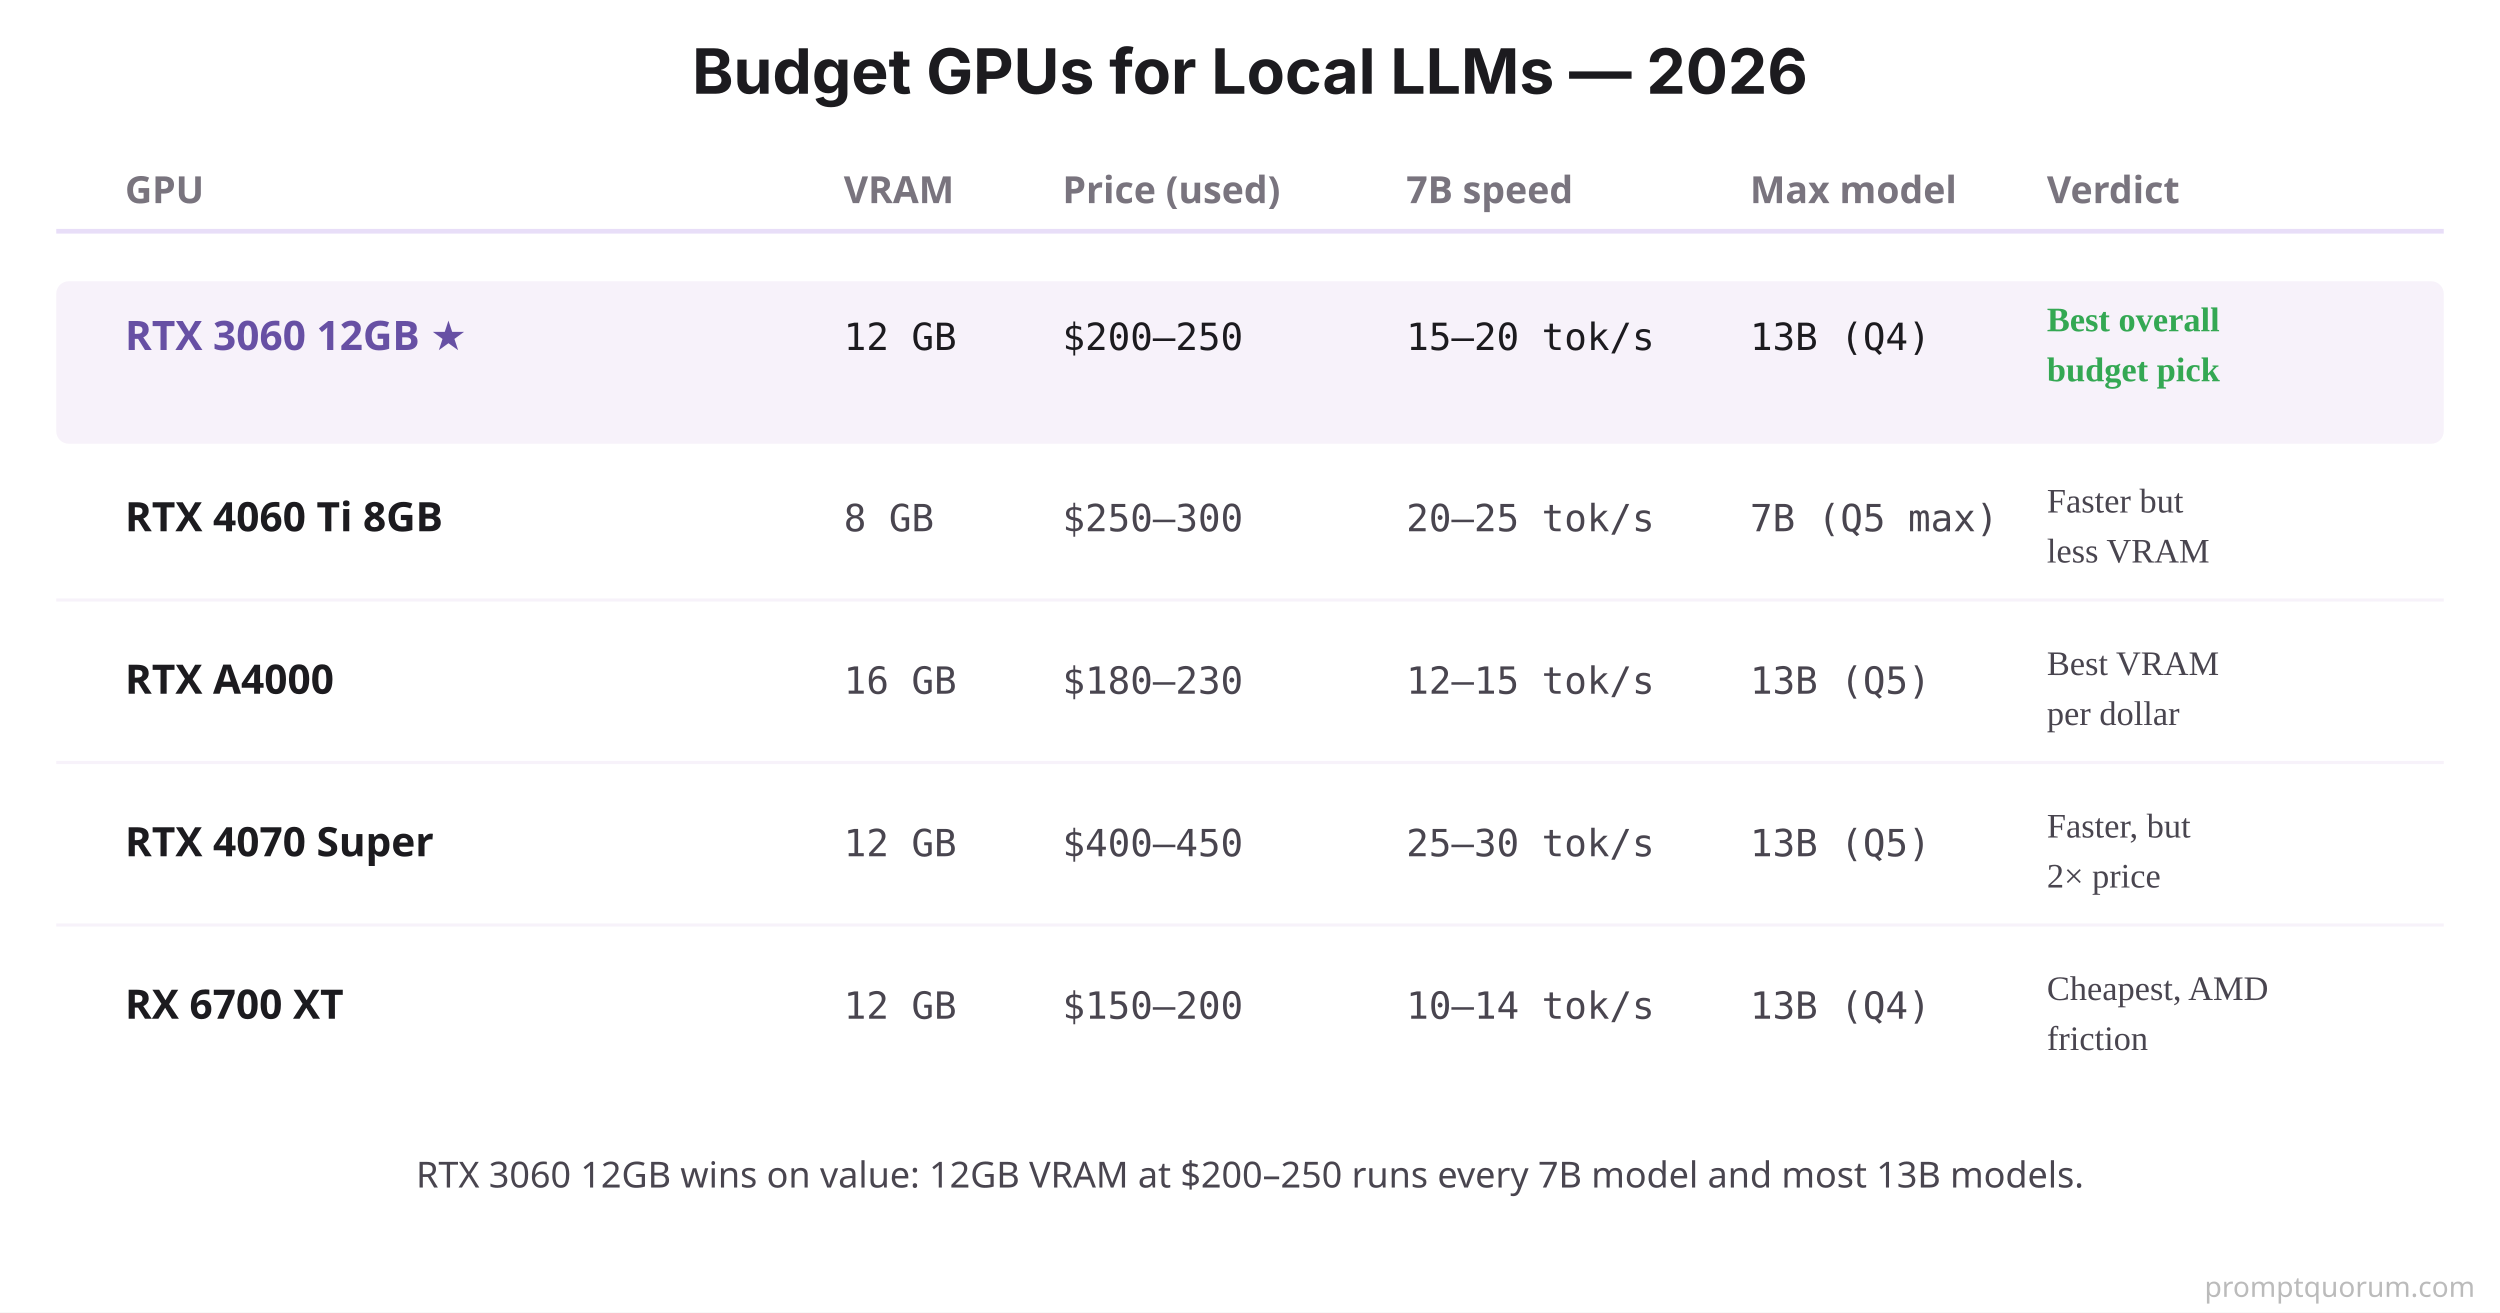
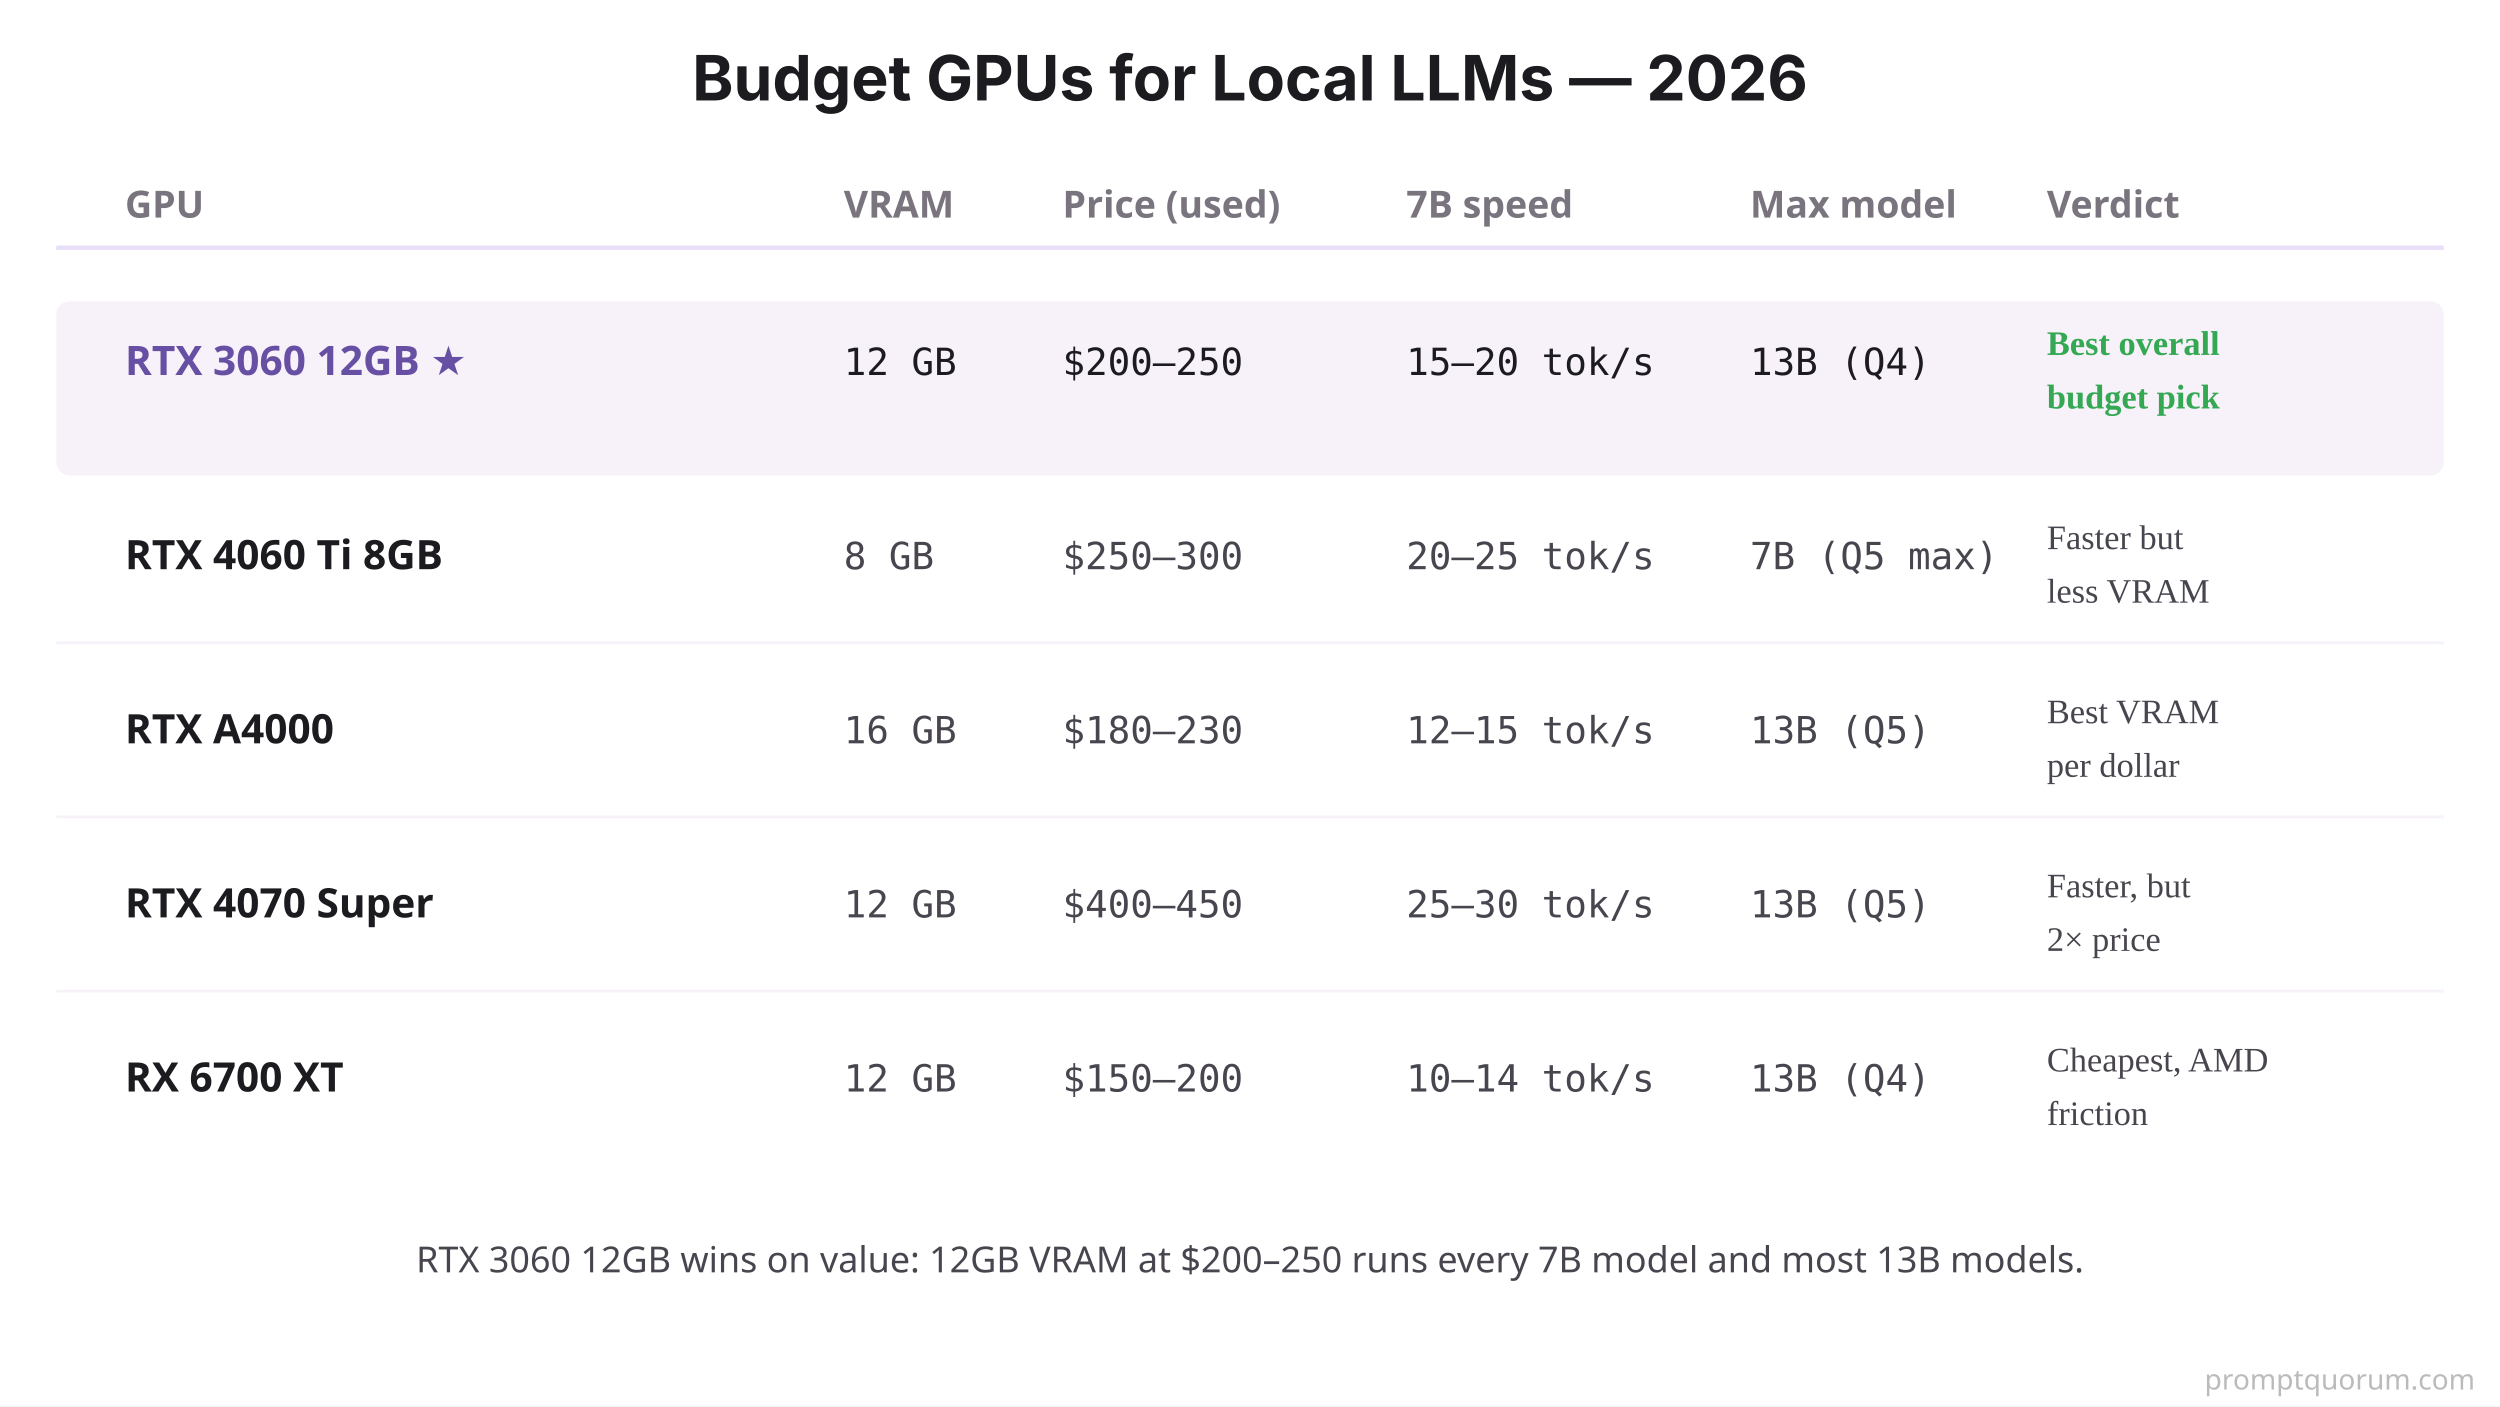
- <svg xmlns="http://www.w3.org/2000/svg" viewBox="0 0 800 420">
-   <rect width="800" height="420" fill="#FFFFFF" />
-   <text x="400" y="30" font-family="system-ui, -apple-system, sans-serif" font-size="20" font-weight="700" fill="#1C1B1F" text-anchor="middle">Budget GPUs for Local LLMs — 2026</text>
-   <text x="40" y="65" font-family="system-ui, sans-serif" font-size="12" font-weight="700" fill="#79747E">GPU</text>
-   <text x="270" y="65" font-family="system-ui, sans-serif" font-size="12" font-weight="700" fill="#79747E">VRAM</text>
-   <text x="340" y="65" font-family="system-ui, sans-serif" font-size="12" font-weight="700" fill="#79747E">Price (used)</text>
-   <text x="450" y="65" font-family="system-ui, sans-serif" font-size="12" font-weight="700" fill="#79747E">7B speed</text>
-   <text x="560" y="65" font-family="system-ui, sans-serif" font-size="12" font-weight="700" fill="#79747E">Max model</text>
-   <text x="655" y="65" font-family="system-ui, sans-serif" font-size="12" font-weight="700" fill="#79747E">Verdict</text>
-   <line x1="18" y1="74" x2="782" y2="74" stroke="#E8DEF8" stroke-width="1.5" />
-   <rect x="18" y="90" width="764" height="52" fill="#F7F2FA" rx="4" />
-   <text x="40" y="112" font-family="system-ui, sans-serif" font-size="13" font-weight="700" fill="#6750A4">RTX 3060 12GB ★</text>
-   <text x="270" y="112" font-family="'SF Mono', Monaco, monospace" font-size="12" fill="#1C1B1F">12 GB</text>
-   <text x="340" y="112" font-family="'SF Mono', Monaco, monospace" font-size="12" fill="#1C1B1F">$200–250</text>
-   <text x="450" y="112" font-family="'SF Mono', Monaco, monospace" font-size="12" fill="#1C1B1F">15–20 tok/s</text>
-   <text x="560" y="112" font-family="'SF Mono', Monaco, monospace" font-size="12" fill="#1C1B1F">13B (Q4)</text>
-   <text x="655" y="106" font-size="11" font-weight="700" fill="#34A853">Best overall</text>
-   <text x="655" y="122" font-size="11" font-weight="700" fill="#34A853">budget pick</text>
-   <text x="40" y="170" font-family="system-ui, sans-serif" font-size="13" font-weight="600" fill="#1C1B1F">RTX 4060 Ti 8GB</text>
-   <text x="270" y="170" font-family="'SF Mono', Monaco, monospace" font-size="12" fill="#49454F">8 GB</text>
-   <text x="340" y="170" font-family="'SF Mono', Monaco, monospace" font-size="12" fill="#49454F">$250–300</text>
-   <text x="450" y="170" font-family="'SF Mono', Monaco, monospace" font-size="12" fill="#49454F">20–25 tok/s</text>
-   <text x="560" y="170" font-family="'SF Mono', Monaco, monospace" font-size="12" fill="#49454F">7B (Q5 max)</text>
-   <text x="655" y="164" font-size="11" fill="#49454F">Faster but</text>
-   <text x="655" y="180" font-size="11" fill="#49454F">less VRAM</text>
-   <line x1="18" y1="192" x2="782" y2="192" stroke="#F7F2FA" stroke-width="1" />
-   <text x="40" y="222" font-family="system-ui, sans-serif" font-size="13" font-weight="600" fill="#1C1B1F">RTX A4000</text>
-   <text x="270" y="222" font-family="'SF Mono', Monaco, monospace" font-size="12" fill="#49454F">16 GB</text>
-   <text x="340" y="222" font-family="'SF Mono', Monaco, monospace" font-size="12" fill="#49454F">$180–230</text>
-   <text x="450" y="222" font-family="'SF Mono', Monaco, monospace" font-size="12" fill="#49454F">12–15 tok/s</text>
-   <text x="560" y="222" font-family="'SF Mono', Monaco, monospace" font-size="12" fill="#49454F">13B (Q5)</text>
-   <text x="655" y="216" font-size="11" fill="#49454F">Best VRAM</text>
-   <text x="655" y="232" font-size="11" fill="#49454F">per dollar</text>
-   <line x1="18" y1="244" x2="782" y2="244" stroke="#F7F2FA" stroke-width="1" />
-   <text x="40" y="274" font-family="system-ui, sans-serif" font-size="13" font-weight="600" fill="#1C1B1F">RTX 4070 Super</text>
-   <text x="270" y="274" font-family="'SF Mono', Monaco, monospace" font-size="12" fill="#49454F">12 GB</text>
-   <text x="340" y="274" font-family="'SF Mono', Monaco, monospace" font-size="12" fill="#49454F">$400–450</text>
-   <text x="450" y="274" font-family="'SF Mono', Monaco, monospace" font-size="12" fill="#49454F">25–30 tok/s</text>
-   <text x="560" y="274" font-family="'SF Mono', Monaco, monospace" font-size="12" fill="#49454F">13B (Q5)</text>
-   <text x="655" y="268" font-size="11" fill="#49454F">Faster, but</text>
-   <text x="655" y="284" font-size="11" fill="#49454F">2× price</text>
-   <line x1="18" y1="296" x2="782" y2="296" stroke="#F7F2FA" stroke-width="1" />
-   <text x="40" y="326" font-family="system-ui, sans-serif" font-size="13" font-weight="600" fill="#1C1B1F">RX 6700 XT</text>
-   <text x="270" y="326" font-family="'SF Mono', Monaco, monospace" font-size="12" fill="#49454F">12 GB</text>
-   <text x="340" y="326" font-family="'SF Mono', Monaco, monospace" font-size="12" fill="#49454F">$150–200</text>
-   <text x="450" y="326" font-family="'SF Mono', Monaco, monospace" font-size="12" fill="#49454F">10–14 tok/s</text>
-   <text x="560" y="326" font-family="'SF Mono', Monaco, monospace" font-size="12" fill="#49454F">13B (Q4)</text>
-   <text x="655" y="320" font-size="11" fill="#49454F">Cheapest, AMD</text>
-   <text x="655" y="336" font-size="11" fill="#49454F">friction</text>
-   <text x="400" y="380" font-family="system-ui, sans-serif" font-size="11.5" fill="#49454F" text-anchor="middle">RTX 3060 12GB wins on value: 12GB VRAM at $200–250 runs every 7B model and most 13B models.</text>
-   <text x="792" y="415" font-family="system-ui,sans-serif" font-size="9" fill="#BBBBBB" text-anchor="end">promptquorum.com</text>
+ <svg xmlns="http://www.w3.org/2000/svg" viewBox="0 0 1200 675">
+   <rect width="1200" height="675" fill="#FFFFFF" />
+   <text x="600" y="48.21" font-family="system-ui, -apple-system, sans-serif" font-size="30" font-weight="700" fill="#1C1B1F" text-anchor="middle">Budget GPUs for Local LLMs — 2026</text>
+   <text x="60" y="104.46" font-family="system-ui, sans-serif" font-size="18" font-weight="700" fill="#79747E">GPU</text>
+   <text x="405" y="104.46" font-family="system-ui, sans-serif" font-size="18" font-weight="700" fill="#79747E">VRAM</text>
+   <text x="510" y="104.46" font-family="system-ui, sans-serif" font-size="18" font-weight="700" fill="#79747E">Price (used)</text>
+   <text x="675" y="104.46" font-family="system-ui, sans-serif" font-size="18" font-weight="700" fill="#79747E">7B speed</text>
+   <text x="840" y="104.46" font-family="system-ui, sans-serif" font-size="18" font-weight="700" fill="#79747E">Max model</text>
+   <text x="982.5" y="104.46" font-family="system-ui, sans-serif" font-size="18" font-weight="700" fill="#79747E">Verdict</text>
+   <line x1="27" y1="118.93" x2="1173" y2="118.93" stroke="#E8DEF8" stroke-width="2.1" />
+   <rect x="27" y="144.64" width="1146" height="83.57" fill="#F7F2FA" rx="6.43" />
+   <text x="60" y="180" font-family="system-ui, sans-serif" font-size="19.5" font-weight="700" fill="#6750A4">RTX 3060 12GB ★</text>
+   <text x="405" y="180" font-family="'SF Mono', Monaco, monospace" font-size="18" fill="#1C1B1F">12 GB</text>
+   <text x="510" y="180" font-family="'SF Mono', Monaco, monospace" font-size="18" fill="#1C1B1F">$200–250</text>
+   <text x="675" y="180" font-family="'SF Mono', Monaco, monospace" font-size="18" fill="#1C1B1F">15–20 tok/s</text>
+   <text x="840" y="180" font-family="'SF Mono', Monaco, monospace" font-size="18" fill="#1C1B1F">13B (Q4)</text>
+   <text x="982.5" y="170.36" font-size="16.5" font-weight="700" fill="#34A853">Best overall</text>
+   <text x="982.5" y="196.07" font-size="16.5" font-weight="700" fill="#34A853">budget pick</text>
+   <text x="60" y="273.21" font-family="system-ui, sans-serif" font-size="19.5" font-weight="600" fill="#1C1B1F">RTX 4060 Ti 8GB</text>
+   <text x="405" y="273.21" font-family="'SF Mono', Monaco, monospace" font-size="18" fill="#49454F">8 GB</text>
+   <text x="510" y="273.21" font-family="'SF Mono', Monaco, monospace" font-size="18" fill="#49454F">$250–300</text>
+   <text x="675" y="273.21" font-family="'SF Mono', Monaco, monospace" font-size="18" fill="#49454F">20–25 tok/s</text>
+   <text x="840" y="273.21" font-family="'SF Mono', Monaco, monospace" font-size="18" fill="#49454F">7B (Q5 max)</text>
+   <text x="982.5" y="263.57" font-size="16.5" fill="#49454F">Faster but</text>
+   <text x="982.5" y="289.29" font-size="16.5" fill="#49454F">less VRAM</text>
+   <line x1="27" y1="308.57" x2="1173" y2="308.57" stroke="#F7F2FA" stroke-width="1.4" />
+   <text x="60" y="356.79" font-family="system-ui, sans-serif" font-size="19.5" font-weight="600" fill="#1C1B1F">RTX A4000</text>
+   <text x="405" y="356.79" font-family="'SF Mono', Monaco, monospace" font-size="18" fill="#49454F">16 GB</text>
+   <text x="510" y="356.79" font-family="'SF Mono', Monaco, monospace" font-size="18" fill="#49454F">$180–230</text>
+   <text x="675" y="356.79" font-family="'SF Mono', Monaco, monospace" font-size="18" fill="#49454F">12–15 tok/s</text>
+   <text x="840" y="356.79" font-family="'SF Mono', Monaco, monospace" font-size="18" fill="#49454F">13B (Q5)</text>
+   <text x="982.5" y="347.14" font-size="16.5" fill="#49454F">Best VRAM</text>
+   <text x="982.5" y="372.86" font-size="16.5" fill="#49454F">per dollar</text>
+   <line x1="27" y1="392.14" x2="1173" y2="392.14" stroke="#F7F2FA" stroke-width="1.4" />
+   <text x="60" y="440.36" font-family="system-ui, sans-serif" font-size="19.5" font-weight="600" fill="#1C1B1F">RTX 4070 Super</text>
+   <text x="405" y="440.36" font-family="'SF Mono', Monaco, monospace" font-size="18" fill="#49454F">12 GB</text>
+   <text x="510" y="440.36" font-family="'SF Mono', Monaco, monospace" font-size="18" fill="#49454F">$400–450</text>
+   <text x="675" y="440.36" font-family="'SF Mono', Monaco, monospace" font-size="18" fill="#49454F">25–30 tok/s</text>
+   <text x="840" y="440.36" font-family="'SF Mono', Monaco, monospace" font-size="18" fill="#49454F">13B (Q5)</text>
+   <text x="982.5" y="430.71" font-size="16.5" fill="#49454F">Faster, but</text>
+   <text x="982.5" y="456.43" font-size="16.5" fill="#49454F">2× price</text>
+   <line x1="27" y1="475.71" x2="1173" y2="475.71" stroke="#F7F2FA" stroke-width="1.4" />
+   <text x="60" y="523.93" font-family="system-ui, sans-serif" font-size="19.5" font-weight="600" fill="#1C1B1F">RX 6700 XT</text>
+   <text x="405" y="523.93" font-family="'SF Mono', Monaco, monospace" font-size="18" fill="#49454F">12 GB</text>
+   <text x="510" y="523.93" font-family="'SF Mono', Monaco, monospace" font-size="18" fill="#49454F">$150–200</text>
+   <text x="675" y="523.93" font-family="'SF Mono', Monaco, monospace" font-size="18" fill="#49454F">10–14 tok/s</text>
+   <text x="840" y="523.93" font-family="'SF Mono', Monaco, monospace" font-size="18" fill="#49454F">13B (Q4)</text>
+   <text x="982.5" y="514.29" font-size="16.5" fill="#49454F">Cheapest, AMD</text>
+   <text x="982.5" y="540" font-size="16.5" fill="#49454F">friction</text>
+   <text x="600" y="610.71" font-family="system-ui, sans-serif" font-size="17.25" fill="#49454F" text-anchor="middle">RTX 3060 12GB wins on value: 12GB VRAM at $200–250 runs every 7B model and most 13B models.</text>
+   <text x="1188" y="666.96" font-family="system-ui,sans-serif" font-size="13.5" fill="#BBBBBB" text-anchor="end">promptquorum.com</text>
</svg>
